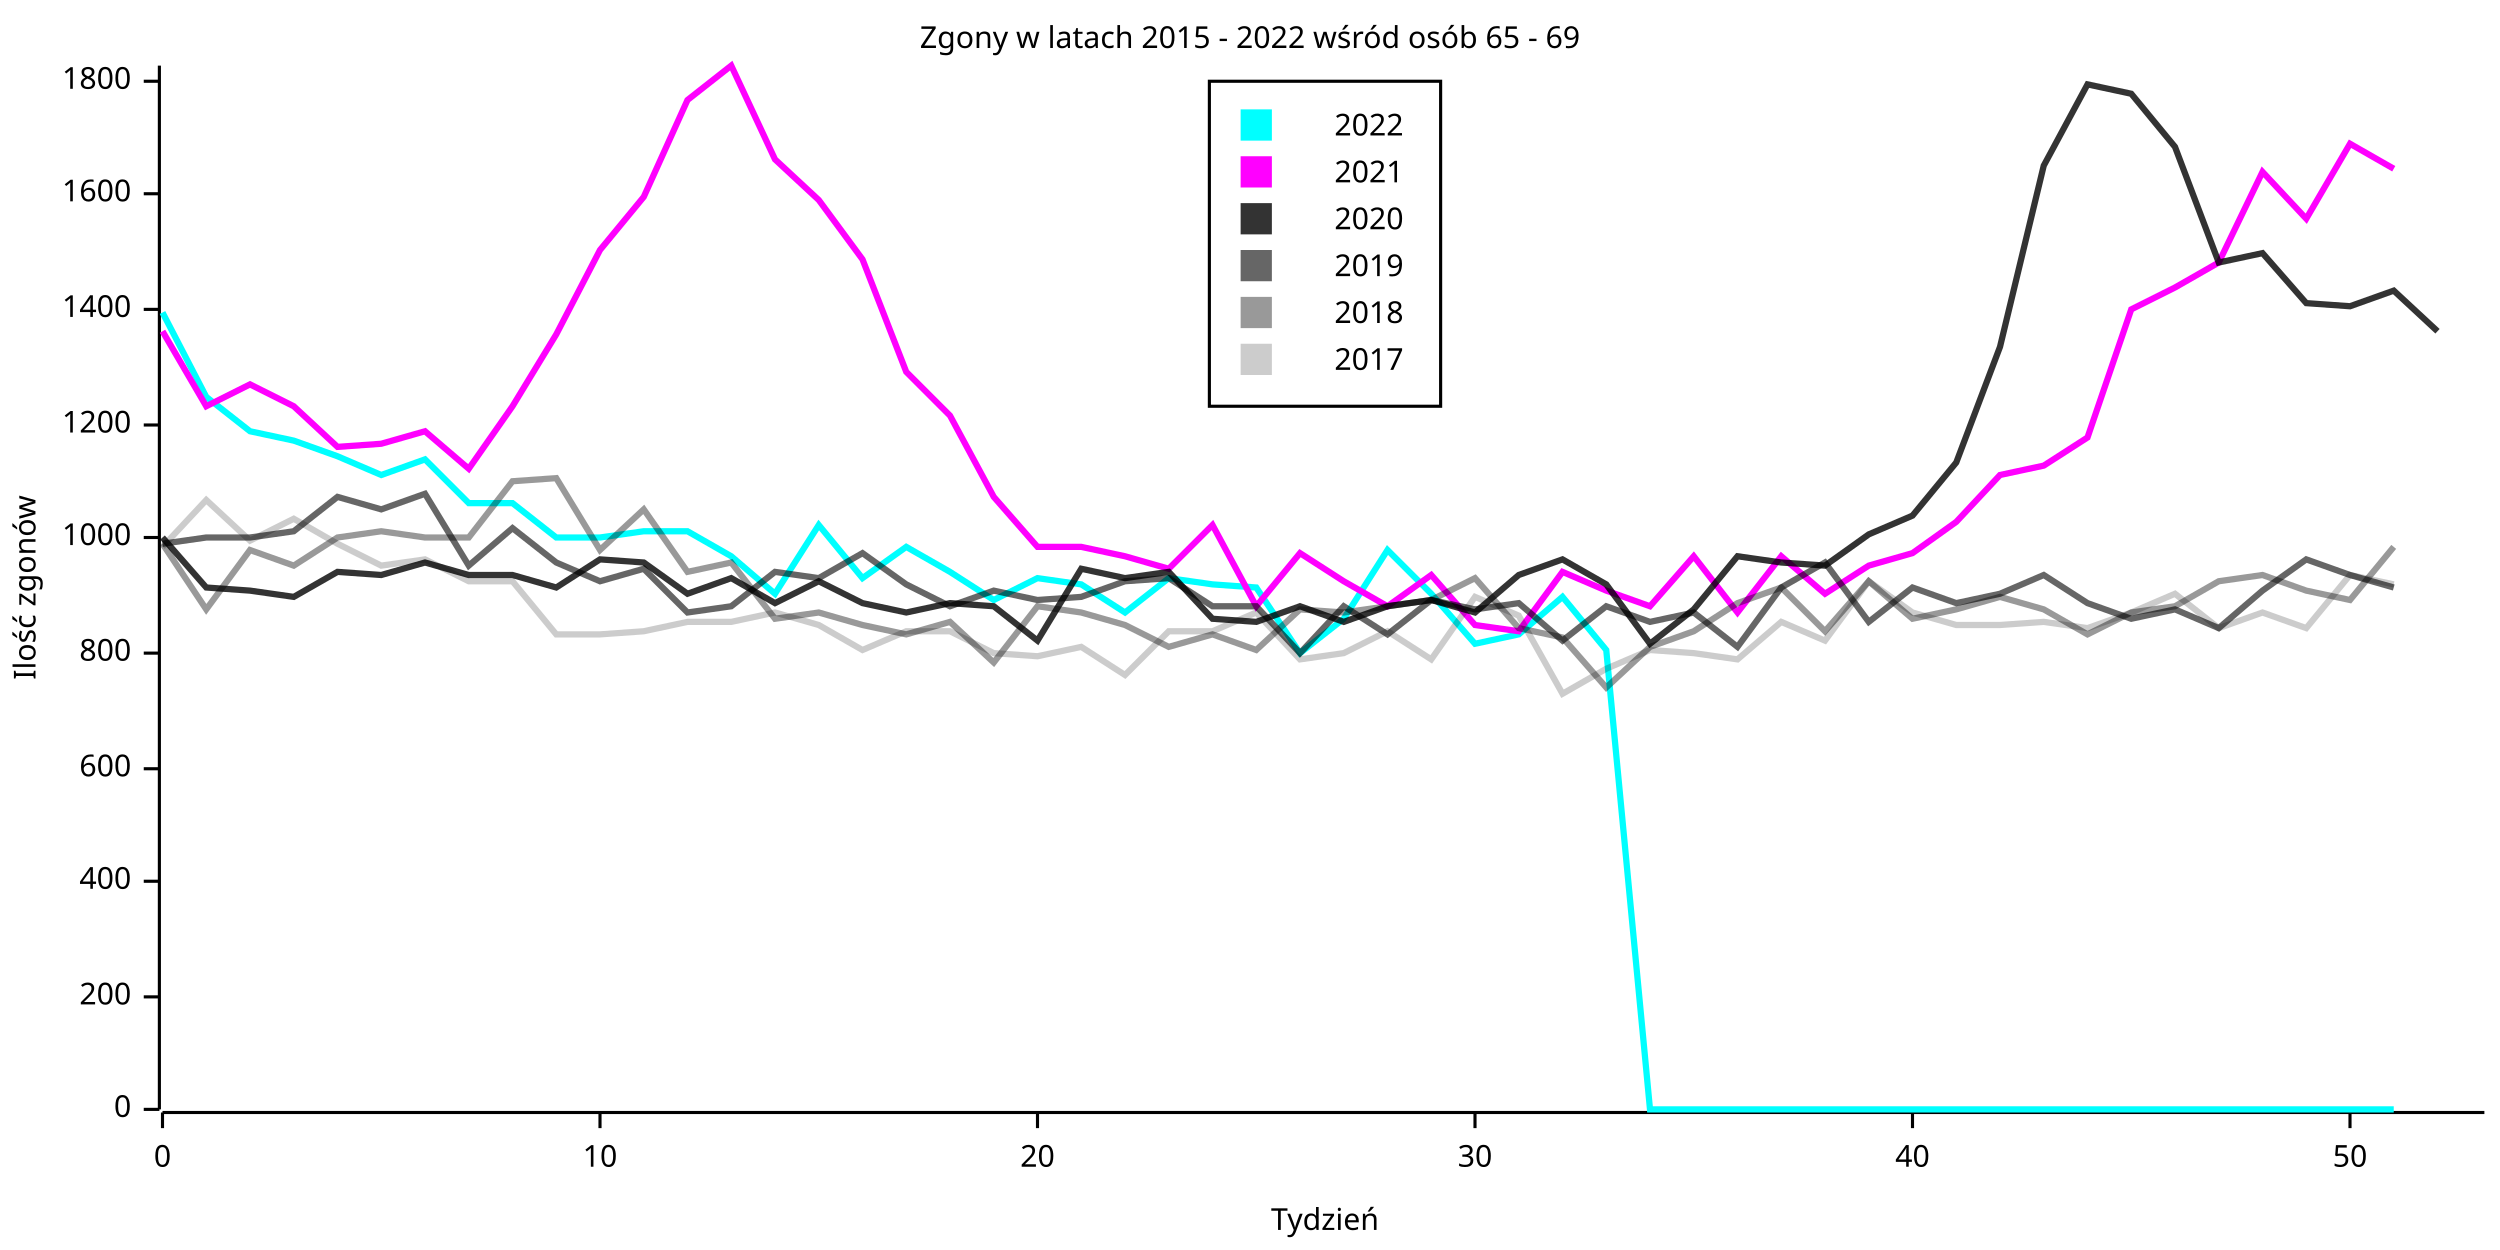
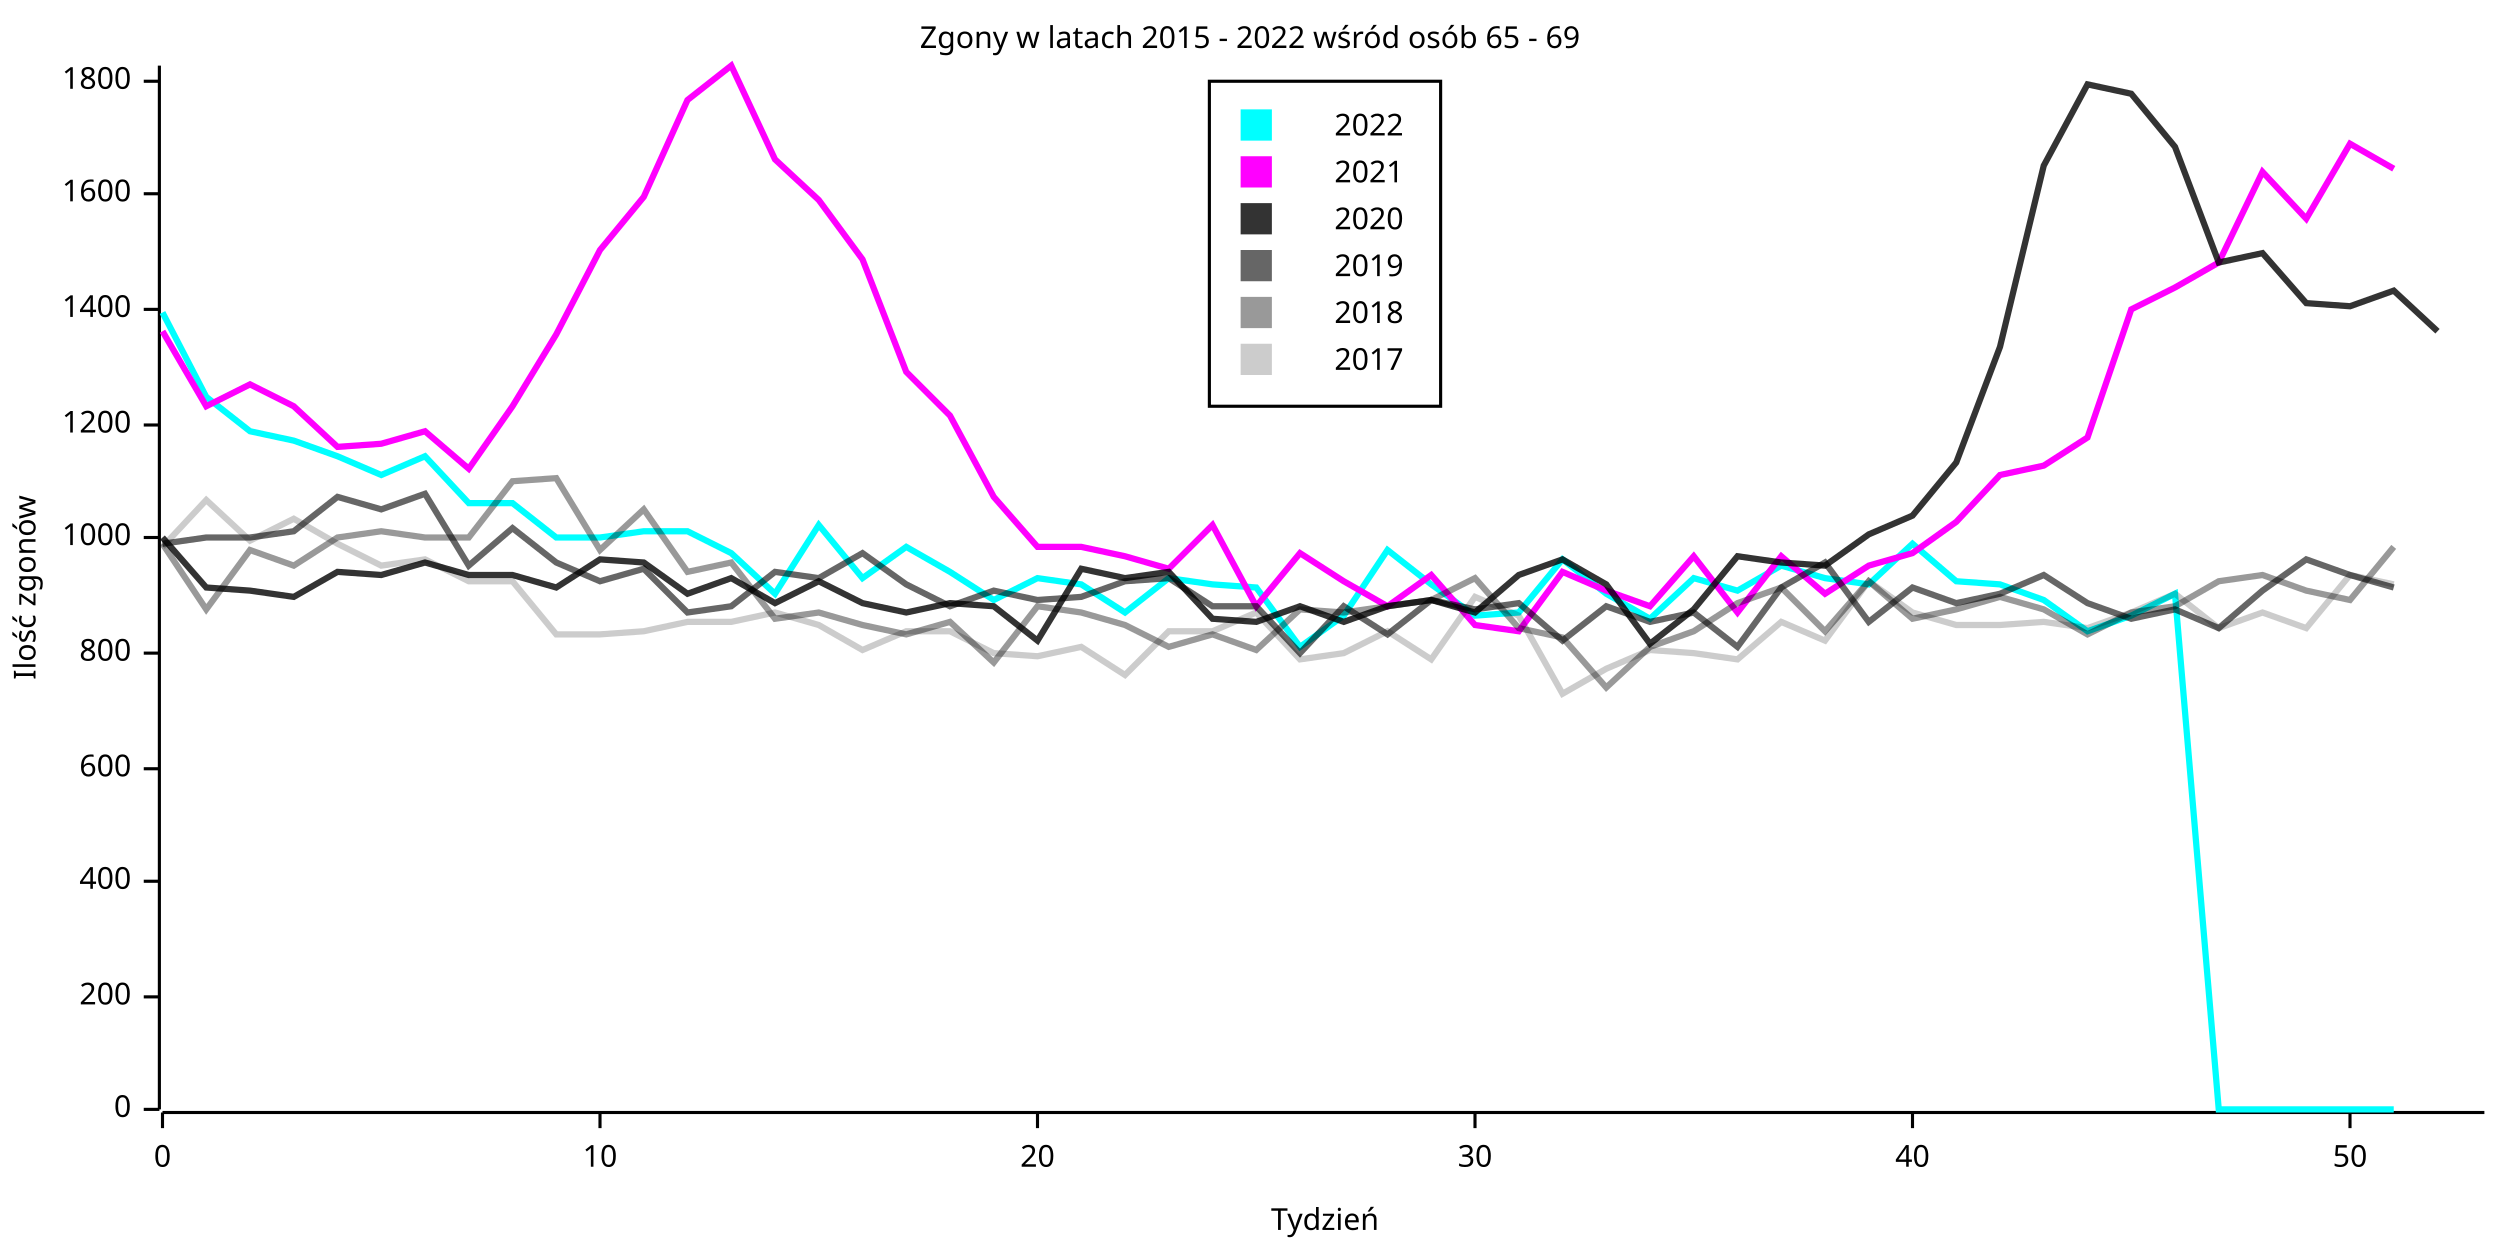
<svg xmlns="http://www.w3.org/2000/svg" width="800" height="400" viewBox="0 0 800 400">
  <rect x="0" y="0" width="800" height="400" opacity="1" fill="#FFFFFF" stroke="none" />
  <text x="400" y="8" dy="0.76em" text-anchor="middle" font-family="sans-serif" font-size="9.677" opacity="1" fill="#000000">
Zgony w latach 2015 - 2022 wśród osób 65 - 69
</text>
  <text x="4" y="188" dy="0.76em" text-anchor="middle" font-family="sans-serif" font-size="9.677" opacity="1" fill="#000000" transform="rotate(270, 4, 188)">
Ilość zgonów
</text>
  <text x="424" y="396" dy="-0.5ex" text-anchor="middle" font-family="sans-serif" font-size="9.677" opacity="1" fill="#000000">
Tydzień
</text>
  <polyline fill="none" opacity="1" stroke="#000000" stroke-width="1" points="51,21 51,355 " />
  <text x="42" y="355" dy="0.5ex" text-anchor="end" font-family="sans-serif" font-size="9.677" opacity="1" fill="#000000">
0
</text>
  <polyline fill="none" opacity="1" stroke="#000000" stroke-width="1" points="46,355 51,355 " />
  <text x="42" y="319" dy="0.5ex" text-anchor="end" font-family="sans-serif" font-size="9.677" opacity="1" fill="#000000">
200
</text>
  <polyline fill="none" opacity="1" stroke="#000000" stroke-width="1" points="46,319 51,319 " />
  <text x="42" y="282" dy="0.5ex" text-anchor="end" font-family="sans-serif" font-size="9.677" opacity="1" fill="#000000">
400
</text>
  <polyline fill="none" opacity="1" stroke="#000000" stroke-width="1" points="46,282 51,282 " />
  <text x="42" y="246" dy="0.5ex" text-anchor="end" font-family="sans-serif" font-size="9.677" opacity="1" fill="#000000">
600
</text>
  <polyline fill="none" opacity="1" stroke="#000000" stroke-width="1" points="46,246 51,246 " />
  <text x="42" y="209" dy="0.5ex" text-anchor="end" font-family="sans-serif" font-size="9.677" opacity="1" fill="#000000">
800
</text>
  <polyline fill="none" opacity="1" stroke="#000000" stroke-width="1" points="46,209 51,209 " />
  <text x="42" y="172" dy="0.5ex" text-anchor="end" font-family="sans-serif" font-size="9.677" opacity="1" fill="#000000">
1000
</text>
  <polyline fill="none" opacity="1" stroke="#000000" stroke-width="1" points="46,172 51,172 " />
  <text x="42" y="136" dy="0.5ex" text-anchor="end" font-family="sans-serif" font-size="9.677" opacity="1" fill="#000000">
1200
</text>
  <polyline fill="none" opacity="1" stroke="#000000" stroke-width="1" points="46,136 51,136 " />
  <text x="42" y="99" dy="0.5ex" text-anchor="end" font-family="sans-serif" font-size="9.677" opacity="1" fill="#000000">
1400
</text>
  <polyline fill="none" opacity="1" stroke="#000000" stroke-width="1" points="46,99 51,99 " />
  <text x="42" y="62" dy="0.5ex" text-anchor="end" font-family="sans-serif" font-size="9.677" opacity="1" fill="#000000">
1600
</text>
  <polyline fill="none" opacity="1" stroke="#000000" stroke-width="1" points="46,62 51,62 " />
  <text x="42" y="26" dy="0.5ex" text-anchor="end" font-family="sans-serif" font-size="9.677" opacity="1" fill="#000000">
1800
</text>
  <polyline fill="none" opacity="1" stroke="#000000" stroke-width="1" points="46,26 51,26 " />
  <polyline fill="none" opacity="1" stroke="#000000" stroke-width="1" points="52,356 795,356 " />
  <text x="52" y="366" dy="0.76em" text-anchor="middle" font-family="sans-serif" font-size="9.677" opacity="1" fill="#000000">
0
</text>
  <polyline fill="none" opacity="1" stroke="#000000" stroke-width="1" points="52,356 52,361 " />
  <text x="192" y="366" dy="0.76em" text-anchor="middle" font-family="sans-serif" font-size="9.677" opacity="1" fill="#000000">
10
</text>
  <polyline fill="none" opacity="1" stroke="#000000" stroke-width="1" points="192,356 192,361 " />
  <text x="332" y="366" dy="0.76em" text-anchor="middle" font-family="sans-serif" font-size="9.677" opacity="1" fill="#000000">
20
</text>
  <polyline fill="none" opacity="1" stroke="#000000" stroke-width="1" points="332,356 332,361 " />
  <text x="472" y="366" dy="0.76em" text-anchor="middle" font-family="sans-serif" font-size="9.677" opacity="1" fill="#000000">
30
</text>
  <polyline fill="none" opacity="1" stroke="#000000" stroke-width="1" points="472,356 472,361 " />
  <text x="612" y="366" dy="0.76em" text-anchor="middle" font-family="sans-serif" font-size="9.677" opacity="1" fill="#000000">
40
</text>
  <polyline fill="none" opacity="1" stroke="#000000" stroke-width="1" points="612,356 612,361 " />
  <text x="752" y="366" dy="0.76em" text-anchor="middle" font-family="sans-serif" font-size="9.677" opacity="1" fill="#000000">
50
</text>
  <polyline fill="none" opacity="1" stroke="#000000" stroke-width="1" points="752,356 752,361 " />
-   <polyline fill="none" opacity="1" stroke="#00FFFF" stroke-width="2" points="52,100 66,127 80,138 94,141 108,146 122,152 136,147 150,161 164,161 178,172 192,172 206,170 220,170 234,178 248,190 262,168 276,185 290,175 304,183 318,192 332,185 346,187 360,196 374,185 388,187 402,188 416,209 430,198 444,176 458,190 472,206 486,203 500,191 514,208 528,355 542,355 556,355 570,355 584,355 598,355 612,355 626,355 640,355 654,355 668,355 682,355 696,355 710,355 724,355 738,355 752,355 766,355 " />
+   <polyline fill="none" opacity="1" stroke="#00FFFF" stroke-width="2" points="52,100 66,127 80,138 94,141 108,146 122,152 136,146 150,161 164,161 178,172 192,172 206,170 220,170 234,177 248,190 262,168 276,185 290,175 304,183 318,192 332,185 346,187 360,196 374,185 388,187 402,188 416,207 430,197 444,176 458,187 472,197 486,196 500,179 514,190 528,198 542,185 556,189 570,181 584,185 598,187 612,174 626,186 640,187 654,192 668,202 682,197 696,190 710,355 724,355 738,355 752,355 766,355 " />
  <polyline fill="none" opacity="1" stroke="#FF00FF" stroke-width="2" points="52,106 66,130 80,123 94,130 108,143 122,142 136,138 150,150 164,130 178,107 192,80 206,63 220,32 234,21 248,51 262,64 276,83 290,119 304,133 318,159 332,175 346,175 360,178 374,182 388,168 402,194 416,177 430,186 444,194 458,184 472,200 486,202 500,183 514,189 528,194 542,178 556,196 570,178 584,190 598,181 612,177 626,167 640,152 654,149 668,140 682,99 696,92 710,84 724,55 738,70 752,46 766,54 " />
  <polyline fill="none" opacity="0.8" stroke="#000000" stroke-width="2" points="52,172 66,188 80,189 94,191 108,183 122,184 136,180 150,184 164,184 178,188 192,179 206,180 220,190 234,185 248,193 262,186 276,193 290,196 304,193 318,194 332,205 346,182 360,185 374,183 388,198 402,199 416,194 430,199 444,194 458,192 472,196 486,184 500,179 514,187 528,206 542,195 556,178 570,180 584,181 598,171 612,165 626,148 640,111 654,53 668,27 682,30 696,47 710,84 724,81 738,97 752,98 766,93 780,106 " />
  <polyline fill="none" opacity="0.6" stroke="#000000" stroke-width="2" points="52,174 66,172 80,172 94,170 108,159 122,163 136,158 150,181 164,169 178,180 192,186 206,182 220,196 234,194 248,183 262,185 276,177 290,187 304,194 318,189 332,192 346,191 360,186 374,185 388,194 402,194 416,209 430,194 444,203 458,192 472,195 486,193 500,205 514,194 528,199 542,196 556,207 570,188 584,180 598,199 612,188 626,193 640,190 654,184 668,193 682,198 696,195 710,201 724,189 738,179 752,184 766,188 " />
  <polyline fill="none" opacity="0.4" stroke="#000000" stroke-width="2" points="52,174 66,195 80,176 94,181 108,172 122,170 136,172 150,172 164,154 178,153 192,176 206,163 220,183 234,180 248,198 262,196 276,200 290,203 304,199 318,212 332,194 346,196 360,200 374,207 388,203 402,208 416,195 430,196 444,194 458,192 472,185 486,201 500,204 514,220 528,207 542,202 556,193 570,188 584,202 598,186 612,198 626,195 640,191 654,195 668,203 682,196 696,194 710,186 724,184 738,189 752,192 766,175 " />
  <polyline fill="none" opacity="0.2" stroke="#000000" stroke-width="2" points="52,175 66,160 80,173 94,166 108,174 122,181 136,179 150,186 164,186 178,203 192,203 206,202 220,199 234,199 248,196 262,200 276,208 290,202 304,202 318,209 332,210 346,207 360,216 374,202 388,202 402,196 416,211 430,209 444,202 458,211 472,191 486,197 500,222 514,214 528,208 542,209 556,211 570,199 584,205 598,186 612,196 626,200 640,200 654,199 668,201 682,196 696,190 710,201 724,196 738,201 752,184 766,187 " />
  <rect x="387" y="26" width="74" height="104" opacity="1" fill="none" stroke="#000000" />
  <text x="427" y="36" dy="0.76em" text-anchor="start" font-family="sans-serif" font-size="9.677" opacity="1" fill="#000000">
2022
</text>
  <text x="427" y="51" dy="0.76em" text-anchor="start" font-family="sans-serif" font-size="9.677" opacity="1" fill="#000000">
2021
</text>
  <text x="427" y="66" dy="0.76em" text-anchor="start" font-family="sans-serif" font-size="9.677" opacity="1" fill="#000000">
2020
</text>
  <text x="427" y="81" dy="0.76em" text-anchor="start" font-family="sans-serif" font-size="9.677" opacity="1" fill="#000000">
2019
</text>
  <text x="427" y="96" dy="0.76em" text-anchor="start" font-family="sans-serif" font-size="9.677" opacity="1" fill="#000000">
2018
</text>
  <text x="427" y="111" dy="0.76em" text-anchor="start" font-family="sans-serif" font-size="9.677" opacity="1" fill="#000000">
2017
</text>
  <rect x="397" y="35" width="10" height="10" opacity="1" fill="#00FFFF" stroke="none" />
  <rect x="397" y="50" width="10" height="10" opacity="1" fill="#FF00FF" stroke="none" />
  <rect x="397" y="65" width="10" height="10" opacity="0.8" fill="#000000" stroke="none" />
  <rect x="397" y="80" width="10" height="10" opacity="0.6" fill="#000000" stroke="none" />
  <rect x="397" y="95" width="10" height="10" opacity="0.4" fill="#000000" stroke="none" />
  <rect x="397" y="110" width="10" height="10" opacity="0.2" fill="#000000" stroke="none" />
</svg>
